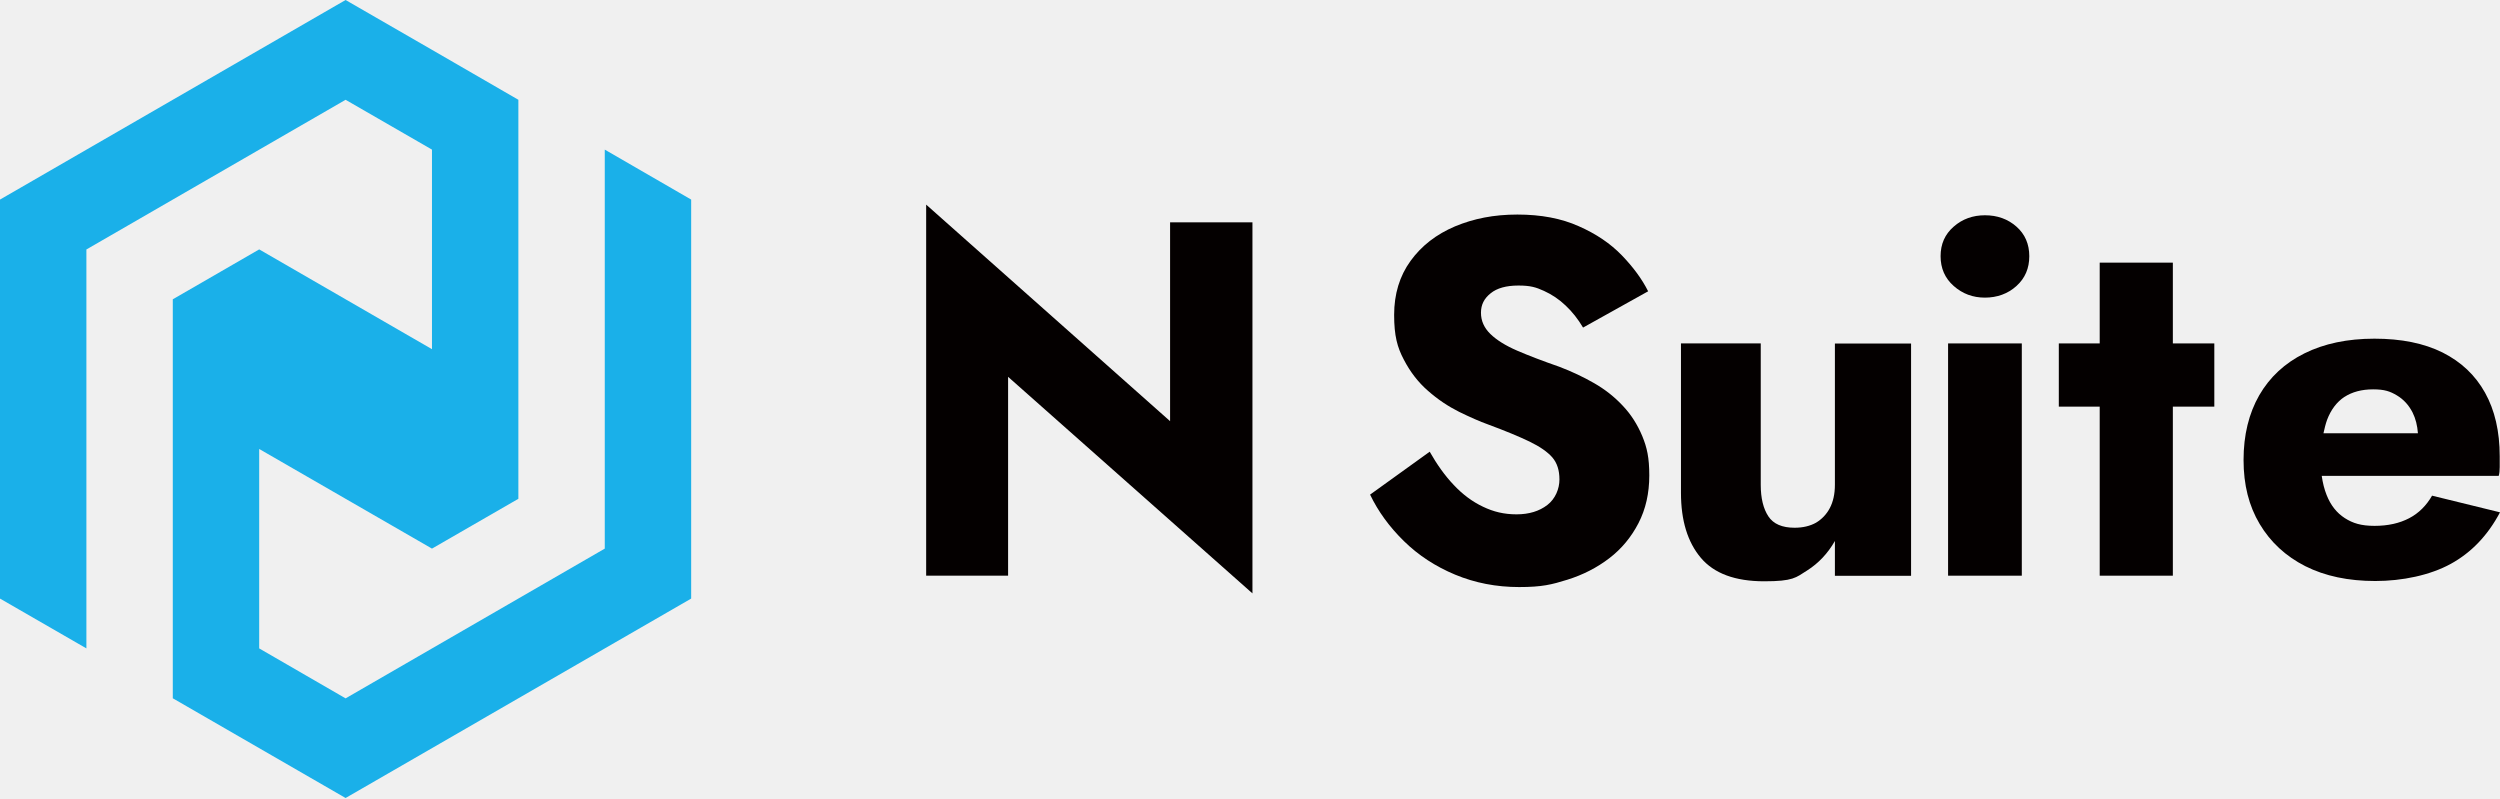
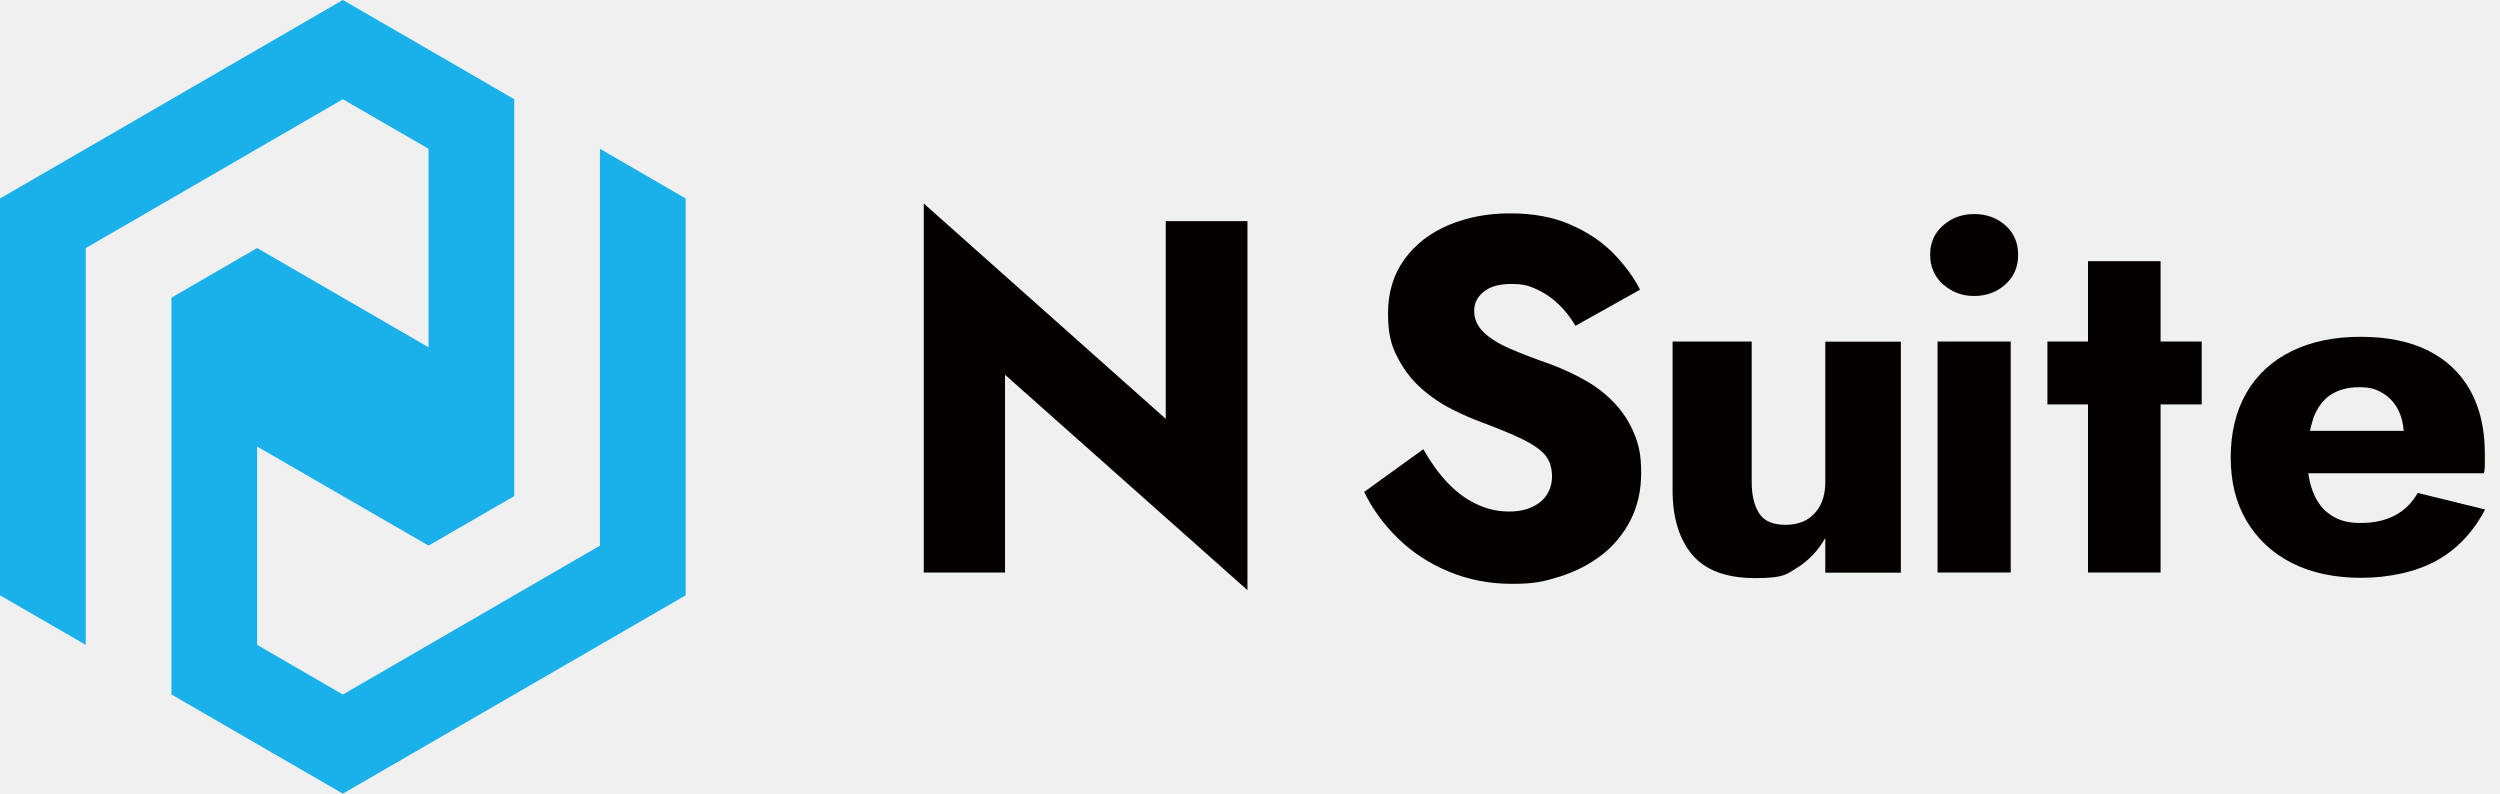
- <svg xmlns="http://www.w3.org/2000/svg" id="_レイヤー_1" data-name=" レイヤー 1" viewBox="0 0 1736.2 554.2">
+ <svg xmlns="http://www.w3.org/2000/svg" width="126" height="40" viewBox="0 0 126 40" fill="none">
+   <g clip-path="url(#clip0_727_2699)">
+     <path d="M34.558 10.004L30.238 7.499V27.499L17.279 35.005L12.959 32.501V22.505L21.599 27.499L25.919 25.002V5.002L21.599 2.497L17.279 0L0 10.004V30.004L4.32 32.501V12.501H4.327L17.279 5.002L21.599 7.499V17.503L12.959 12.501L8.647 14.998H8.64V35.005H8.647L17.279 40L34.558 30.004V10.004Z" fill="#1AB0E9" />
+   </g>
+   <g clip-path="url(#clip1_727_2699)">
+     <path d="M58.754 21.111L46.558 10.256V28.856H50.654V18.888L62.872 29.743V11.144H58.754V21.111Z" fill="#040000" />
+     <path d="M81.383 20.332C80.973 19.891 80.498 19.516 79.957 19.206C79.418 18.895 78.842 18.621 78.215 18.383C77.387 18.094 76.689 17.827 76.106 17.575C75.522 17.322 75.076 17.041 74.767 16.737C74.457 16.434 74.299 16.081 74.299 15.676C74.299 15.272 74.457 14.962 74.781 14.702C75.098 14.442 75.566 14.312 76.171 14.312C76.775 14.312 77.049 14.399 77.445 14.579C77.841 14.76 78.201 14.998 78.532 15.315C78.863 15.626 79.151 15.994 79.403 16.42L82.657 14.601C82.355 13.995 81.916 13.396 81.347 12.804C80.778 12.212 80.058 11.721 79.187 11.338C78.323 10.949 77.301 10.754 76.12 10.754C74.939 10.754 73.939 10.956 73.003 11.346C72.067 11.743 71.325 12.32 70.778 13.078C70.231 13.836 69.957 14.738 69.957 15.785C69.957 16.831 70.116 17.409 70.44 18.022C70.756 18.636 71.16 19.162 71.649 19.588C72.139 20.021 72.657 20.368 73.204 20.642C73.751 20.909 74.234 21.126 74.659 21.277C75.515 21.595 76.207 21.884 76.732 22.136C77.251 22.389 77.632 22.656 77.87 22.93C78.107 23.212 78.222 23.572 78.222 24.034C78.222 24.496 78.021 25.002 77.618 25.312C77.215 25.622 76.703 25.781 76.077 25.781C75.451 25.781 74.925 25.651 74.399 25.398C73.867 25.146 73.384 24.785 72.938 24.309C72.492 23.839 72.096 23.276 71.736 22.641L68.755 24.792C69.158 25.637 69.72 26.409 70.447 27.123C71.167 27.831 72.023 28.394 73.01 28.805C73.996 29.217 75.062 29.426 76.207 29.426C77.351 29.426 77.834 29.303 78.618 29.058C79.403 28.812 80.102 28.451 80.713 27.982C81.325 27.513 81.815 26.921 82.175 26.221C82.535 25.521 82.715 24.727 82.715 23.832C82.715 22.937 82.6 22.432 82.362 21.855C82.125 21.284 81.801 20.772 81.39 20.339L81.383 20.332Z" fill="#040000" />
+     <path d="M91.994 24.301C91.994 24.755 91.908 25.145 91.742 25.463C91.577 25.78 91.339 26.026 91.051 26.199C90.756 26.365 90.396 26.451 89.978 26.451C89.359 26.451 88.92 26.264 88.668 25.881C88.416 25.499 88.286 24.972 88.286 24.301V17.213H84.298V24.705C84.298 26.091 84.629 27.173 85.291 27.96C85.954 28.747 87.012 29.136 88.459 29.136C89.906 29.136 90.036 28.956 90.605 28.595C91.174 28.234 91.642 27.736 91.994 27.116V28.862H95.803V17.22H91.994V24.308V24.301Z" fill="#040000" />
+     <path d="M101.34 17.213H97.653V28.855H101.34V17.213Z" fill="#040000" />
+     <path d="M99.497 10.789C98.892 10.789 98.366 10.977 97.934 11.359C97.495 11.742 97.279 12.233 97.279 12.839C97.279 13.445 97.495 13.943 97.934 14.333C98.374 14.723 98.892 14.918 99.497 14.918C100.102 14.918 100.649 14.723 101.073 14.333C101.505 13.943 101.714 13.445 101.714 12.839C101.714 12.233 101.498 11.735 101.073 11.359C100.641 10.977 100.116 10.789 99.497 10.789Z" fill="#040000" />
+     <path d="M108.893 13.164H105.235V17.213H103.19V20.382H105.235V28.855H108.893V20.382H110.966V17.213H108.893V13.164Z" fill="#040000" />
+     <path d="M121.859 24.835C121.571 25.34 121.19 25.722 120.707 25.975C120.225 26.228 119.649 26.358 118.979 26.358C118.31 26.358 117.892 26.228 117.489 25.968C117.086 25.708 116.784 25.325 116.582 24.813C116.467 24.524 116.388 24.207 116.337 23.853H125.186C125.222 23.738 125.236 23.586 125.236 23.413V22.871C125.236 21.623 124.991 20.562 124.502 19.681C124.012 18.801 123.306 18.137 122.378 17.668C121.449 17.206 120.319 16.975 118.972 16.975C117.626 16.975 116.46 17.22 115.473 17.711C114.487 18.202 113.738 18.902 113.213 19.811C112.694 20.721 112.428 21.803 112.428 23.052C112.428 24.3 112.694 25.354 113.234 26.264C113.774 27.173 114.537 27.88 115.516 28.378C116.503 28.877 117.669 29.122 119.015 29.122C120.362 29.122 121.751 28.833 122.788 28.263C123.825 27.693 124.646 26.827 125.25 25.679L121.845 24.842H121.859V24.835ZM117.468 19.898C117.856 19.645 118.331 19.515 118.907 19.515C119.483 19.515 119.757 19.616 120.095 19.818C120.434 20.02 120.693 20.309 120.88 20.677C121.031 20.98 121.118 21.327 121.147 21.717H116.424C116.474 21.478 116.532 21.247 116.604 21.045C116.798 20.533 117.086 20.15 117.475 19.89L117.468 19.898Z" fill="#040000" />
+   </g>
  <defs>
-     <style>
-       .cls-1 {
-         fill: #1ab0e9;
-       }
- 
-       .cls-1, .cls-2 {
-         stroke-width: 0px;
-       }
- 
-       .cls-2 {
-         fill: #040000;
-       }
-     </style>
+     <clipPath id="clip0_727_2699">
+       <rect width="35" height="40" fill="white" />
+     </clipPath>
+     <clipPath id="clip1_727_2699">
+       <rect width="80" height="20" fill="white" transform="translate(46 10)" />
+     </clipPath>
  </defs>
-   <polygon class="cls-1" points="480 138.6 420 103.9 420 381 420 381 240 485 240 485 180 450.3 180 450.3 180 311.8 180 311.8 300 381 300 381 300 381 360 346.4 360 346.4 360 346.4 360 69.3 360 69.3 360 69.3 300 34.6 300 34.6 300 34.6 240 0 240 0 240 0 0 138.6 0 138.5 0 138.6 0 415.7 0 415.7 0 415.7 60 450.3 60 173.2 60.1 173.2 240 69.3 240 69.3 300 103.9 300 103.9 300 242.5 300 242.5 180 173.2 180 173.2 180 173.2 120.1 207.8 120 207.8 120 207.8 120 485 120 485 120.1 485 240 554.2 240 554.2 240 554.2 480 415.7 480 415.7 480 415.7 480 138.6 480 138.5 480 138.6" />
-   <g>
-     <polygon class="cls-2" points="812.6 292.5 643.2 142.1 643.2 399.8 700.1 399.8 700.1 261.7 869.8 412.1 869.8 154.4 812.6 154.4 812.6 292.5" />
-     <path class="cls-2" d="M1126.9,281.7c-5.7-6.1-12.3-11.3-19.8-15.6-7.5-4.3-15.5-8.1-24.2-11.4-11.5-4-21.2-7.7-29.3-11.2s-14.3-7.4-18.6-11.6c-4.3-4.2-6.5-9.1-6.5-14.7s2.2-9.9,6.7-13.5c4.4-3.6,10.9-5.4,19.3-5.4s12.2,1.2,17.7,3.7,10.5,5.8,15.1,10.2c4.6,4.3,8.6,9.4,12.1,15.3l45.2-25.2c-4.2-8.4-10.3-16.7-18.2-24.9-7.9-8.2-17.9-15-30-20.3-12-5.4-26.2-8.1-42.6-8.1s-30.3,2.8-43.3,8.2c-13,5.5-23.3,13.5-30.9,24s-11.4,23-11.4,37.5,2.2,22.5,6.7,31c4.4,8.5,10,15.8,16.8,21.7,6.8,6,14,10.8,21.6,14.6,7.6,3.7,14.3,6.7,20.2,8.8,11.9,4.4,21.5,8.4,28.8,11.9,7.2,3.5,12.5,7.2,15.8,11,3.3,3.9,4.9,8.9,4.9,15.3s-2.8,13.4-8.4,17.7-12.7,6.5-21.4,6.5-16-1.8-23.3-5.3c-7.4-3.5-14.1-8.5-20.3-15.1-6.2-6.5-11.7-14.3-16.7-23.1l-41.4,29.8c5.6,11.7,13.4,22.4,23.5,32.3,10,9.8,21.9,17.6,35.6,23.3s28.5,8.6,44.4,8.6,22.6-1.7,33.5-5.1c10.9-3.4,20.6-8.4,29.1-14.9s15.3-14.7,20.3-24.4,7.5-20.7,7.5-33.1-1.6-19.4-4.9-27.4c-3.3-7.9-7.8-15-13.5-21h0Z" />
-     <path class="cls-2" d="M1274.3,336.7c0,6.3-1.2,11.7-3.5,16.1-2.3,4.4-5.6,7.8-9.6,10.2-4.1,2.3-9.1,3.5-14.9,3.5-8.6,0-14.7-2.6-18.2-7.9-3.5-5.3-5.3-12.6-5.3-21.9v-98.2h-55.4v103.8c0,19.2,4.6,34.2,13.8,45.1,9.2,10.9,23.9,16.3,44,16.3s21.9-2.5,29.8-7.5,14.4-11.9,19.3-20.5v24.2h52.9v-161.3h-52.9v98.2h0Z" />
-     <rect class="cls-2" x="1352.9" y="238.5" width="51.2" height="161.3" />
-     <path class="cls-2" d="M1378.5,149.5c-8.4,0-15.7,2.6-21.7,7.9-6.1,5.3-9.1,12.1-9.1,20.5s3,15.3,9.1,20.7c6.1,5.4,13.3,8.1,21.7,8.1s16-2.7,21.9-8.1c6-5.4,8.9-12.3,8.9-20.7s-3-15.3-8.9-20.5c-6-5.3-13.3-7.9-21.9-7.9Z" />
-     <polygon class="cls-2" points="1509 182.4 1458.2 182.4 1458.2 238.5 1429.8 238.5 1429.8 282.4 1458.2 282.4 1458.2 399.8 1509 399.8 1509 282.4 1537.8 282.4 1537.8 238.5 1509 238.5 1509 182.4" />
-     <path class="cls-2" d="M1689.1,344.1c-4,7-9.3,12.3-16,15.8s-14.7,5.3-24,5.3-15.1-1.8-20.7-5.4c-5.6-3.6-9.8-8.9-12.6-16-1.6-4-2.7-8.4-3.4-13.3h122.9c.5-1.6.7-3.7.7-6.1v-7.5c0-17.3-3.4-32-10.2-44.2-6.8-12.2-16.6-21.4-29.5-27.9-12.9-6.4-28.6-9.6-47.3-9.6s-34.9,3.4-48.6,10.2c-13.7,6.8-24.1,16.5-31.4,29.1-7.2,12.6-10.9,27.6-10.9,44.9s3.7,31.9,11.2,44.5c7.5,12.6,18.1,22.4,31.7,29.3,13.7,6.9,29.9,10.3,48.6,10.3s38-4,52.4-11.9,25.8-19.9,34.2-35.8l-47.3-11.6h.2ZM1628.1,275.7c5.4-3.5,12-5.3,20-5.3s11.8,1.4,16.5,4.2c4.7,2.8,8.3,6.8,10.9,11.9,2.1,4.2,3.3,9,3.7,14.4h-65.6c.7-3.3,1.5-6.5,2.5-9.3,2.7-7.1,6.7-12.4,12.1-16h0Z" />
-   </g>
</svg>
